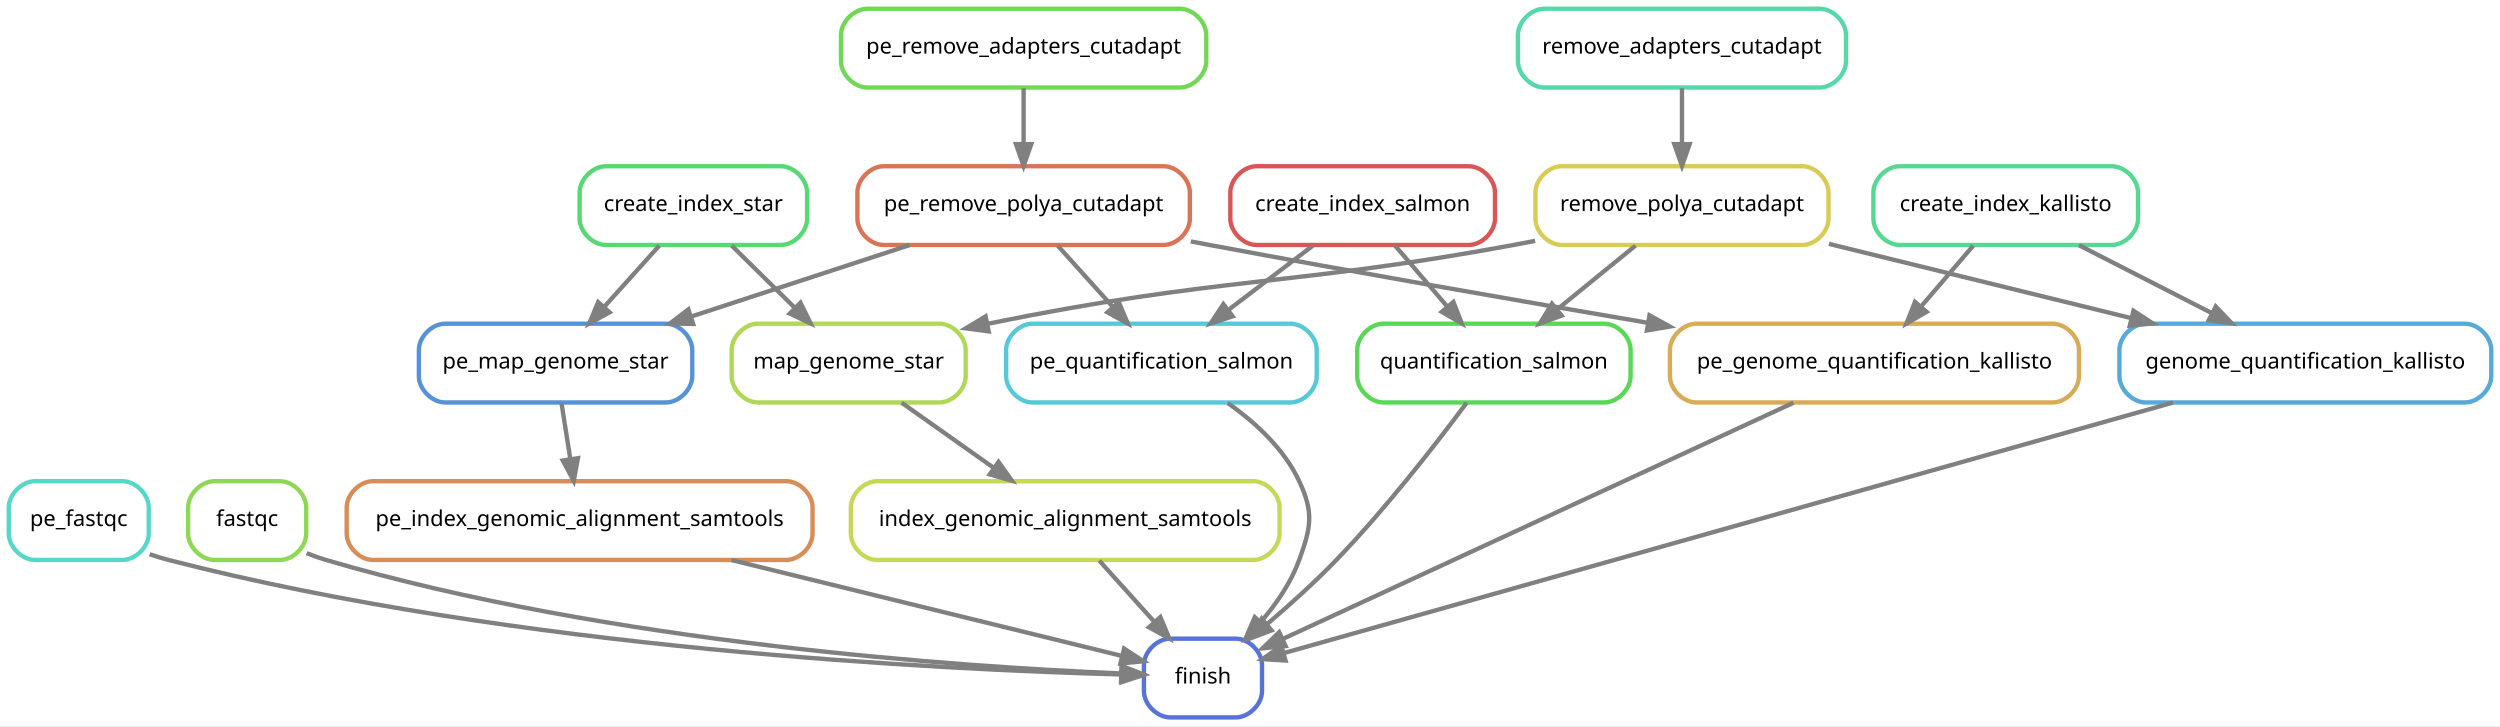
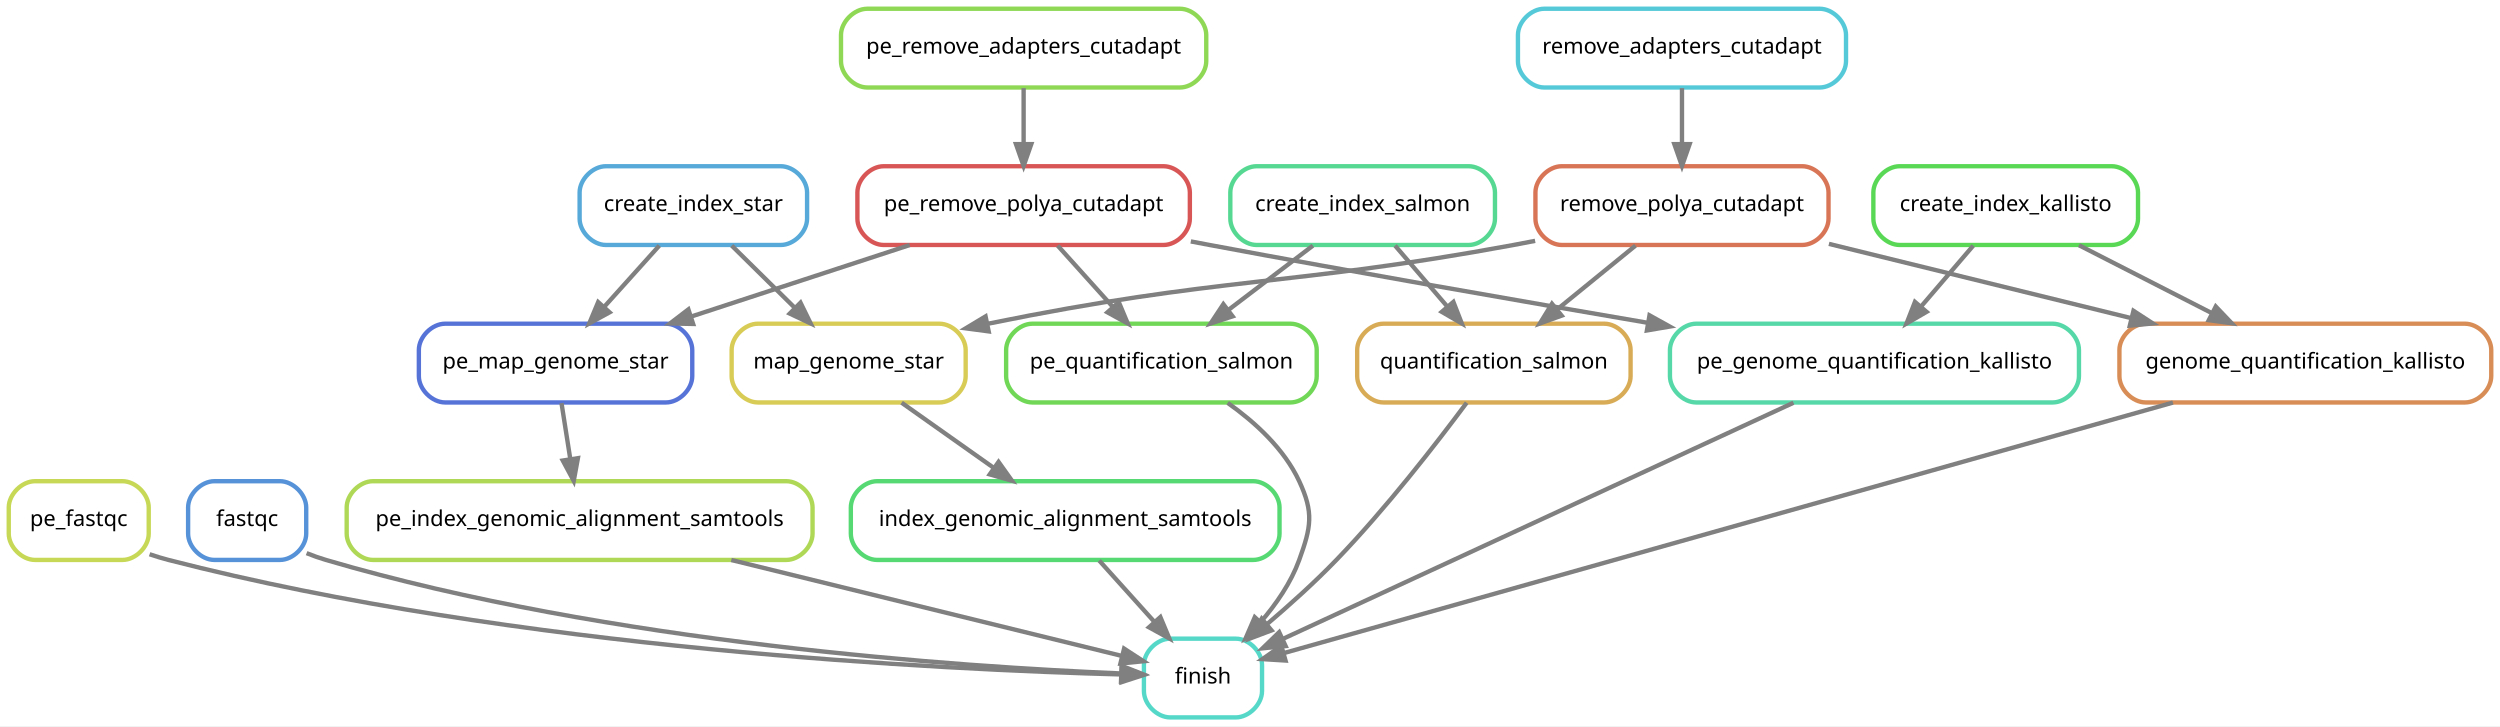
<svg xmlns="http://www.w3.org/2000/svg" width="1143pt" height="332pt" viewBox="0.00 0.00 1143.00 332.00">
  <g id="graph0" class="graph" transform="scale(1 1) rotate(0) translate(4 328)">
    <polygon fill="white" stroke="transparent" points="-4,4 -4,-328 1139,-328 1139,4 -4,4" />
    <g id="node1" class="node">
-       <path fill="none" stroke="#5673d8" stroke-width="2" d="M561,-36C561,-36 531,-36 531,-36 525,-36 519,-30 519,-24 519,-24 519,-12 519,-12 519,-6 525,0 531,0 531,0 561,0 561,0 567,0 573,-6 573,-12 573,-12 573,-24 573,-24 573,-30 567,-36 561,-36" />
+       <path fill="none" stroke="#56d8c9" stroke-width="2" d="M561,-36C561,-36 531,-36 531,-36 525,-36 519,-30 519,-24 519,-24 519,-12 519,-12 519,-6 525,0 531,0 531,0 561,0 561,0 567,0 573,-6 573,-12 573,-12 573,-24 573,-24 573,-30 567,-36 561,-36" />
      <text text-anchor="middle" x="546" y="-15.5" font-family="sans" font-size="10.00">finish</text>
    </g>
    <g id="node2" class="node">
-       <path fill="none" stroke="#56d8c9" stroke-width="2" d="M52,-108C52,-108 12,-108 12,-108 6,-108 0,-102 0,-96 0,-96 0,-84 0,-84 0,-78 6,-72 12,-72 12,-72 52,-72 52,-72 58,-72 64,-78 64,-84 64,-84 64,-96 64,-96 64,-102 58,-108 52,-108" />
+       <path fill="none" stroke="#c6d856" stroke-width="2" d="M52,-108C52,-108 12,-108 12,-108 6,-108 0,-102 0,-96 0,-96 0,-84 0,-84 0,-78 6,-72 12,-72 12,-72 52,-72 52,-72 58,-72 64,-78 64,-84 64,-84 64,-96 64,-96 64,-102 58,-108 52,-108" />
      <text text-anchor="middle" x="32" y="-87.5" font-family="sans" font-size="10.00">pe_fastqc</text>
    </g>
-     <g id="edge6" class="edge">
+     <g id="edge3" class="edge">
      <path fill="none" stroke="grey" stroke-width="2" d="M64.39,-74.6C67.27,-73.62 70.16,-72.73 73,-72 231.51,-31.13 427.95,-21.78 508.69,-19.64" />
      <polygon fill="grey" stroke="grey" stroke-width="2" points="508.94,-23.13 518.85,-19.39 508.77,-16.13 508.94,-23.13" />
    </g>
    <g id="node3" class="node">
-       <path fill="none" stroke="#8fd856" stroke-width="2" d="M124,-108C124,-108 94,-108 94,-108 88,-108 82,-102 82,-96 82,-96 82,-84 82,-84 82,-78 88,-72 94,-72 94,-72 124,-72 124,-72 130,-72 136,-78 136,-84 136,-84 136,-96 136,-96 136,-102 130,-108 124,-108" />
+       <path fill="none" stroke="#5692d8" stroke-width="2" d="M124,-108C124,-108 94,-108 94,-108 88,-108 82,-102 82,-96 82,-96 82,-84 82,-84 82,-78 88,-72 94,-72 94,-72 124,-72 124,-72 130,-72 136,-78 136,-84 136,-84 136,-96 136,-96 136,-102 130,-108 124,-108" />
      <text text-anchor="middle" x="109" y="-87.5" font-family="sans" font-size="10.00">fastqc</text>
    </g>
-     <g id="edge5" class="edge">
+     <g id="edge8" class="edge">
      <path fill="none" stroke="grey" stroke-width="2" d="M136.17,-75.1C139.1,-73.92 142.08,-72.86 145,-72 274.75,-33.8 436.26,-23.08 508.28,-20.11" />
      <polygon fill="grey" stroke="grey" stroke-width="2" points="508.79,-23.6 518.65,-19.72 508.53,-16.6 508.79,-23.6" />
    </g>
    <g id="node4" class="node">
-       <path fill="none" stroke="#d88d56" stroke-width="2" d="M355.5,-108C355.5,-108 166.5,-108 166.5,-108 160.5,-108 154.5,-102 154.5,-96 154.5,-96 154.5,-84 154.5,-84 154.5,-78 160.5,-72 166.5,-72 166.5,-72 355.5,-72 355.5,-72 361.5,-72 367.5,-78 367.5,-84 367.5,-84 367.5,-96 367.5,-96 367.5,-102 361.5,-108 355.5,-108" />
+       <path fill="none" stroke="#afd856" stroke-width="2" d="M355.5,-108C355.5,-108 166.5,-108 166.5,-108 160.5,-108 154.5,-102 154.5,-96 154.5,-96 154.5,-84 154.5,-84 154.5,-78 160.5,-72 166.5,-72 166.5,-72 355.5,-72 355.5,-72 361.5,-72 367.5,-78 367.5,-84 367.5,-84 367.5,-96 367.5,-96 367.5,-102 361.5,-108 355.5,-108" />
      <text text-anchor="middle" x="261" y="-87.5" font-family="sans" font-size="10.00">pe_index_genomic_alignment_samtools</text>
    </g>
-     <g id="edge2" class="edge">
+     <g id="edge4" class="edge">
      <path fill="none" stroke="grey" stroke-width="2" d="M330.35,-71.97C386.61,-58.15 463.72,-39.21 508.87,-28.12" />
      <polygon fill="grey" stroke="grey" stroke-width="2" points="509.93,-31.46 518.81,-25.68 508.26,-24.66 509.93,-31.46" />
    </g>
    <g id="node5" class="node">
-       <path fill="none" stroke="#c6d856" stroke-width="2" d="M569,-108C569,-108 397,-108 397,-108 391,-108 385,-102 385,-96 385,-96 385,-84 385,-84 385,-78 391,-72 397,-72 397,-72 569,-72 569,-72 575,-72 581,-78 581,-84 581,-84 581,-96 581,-96 581,-102 575,-108 569,-108" />
+       <path fill="none" stroke="#56d873" stroke-width="2" d="M569,-108C569,-108 397,-108 397,-108 391,-108 385,-102 385,-96 385,-96 385,-84 385,-84 385,-78 391,-72 397,-72 397,-72 569,-72 569,-72 575,-72 581,-78 581,-84 581,-84 581,-96 581,-96 581,-102 575,-108 569,-108" />
      <text text-anchor="middle" x="483" y="-87.5" font-family="sans" font-size="10.00">index_genomic_alignment_samtools</text>
    </g>
-     <g id="edge1" class="edge">
+     <g id="edge6" class="edge">
      <path fill="none" stroke="grey" stroke-width="2" d="M498.57,-71.7C506.2,-63.22 515.52,-52.86 523.88,-43.58" />
      <polygon fill="grey" stroke="grey" stroke-width="2" points="526.52,-45.88 530.61,-36.1 521.31,-41.2 526.52,-45.88" />
    </g>
    <g id="node6" class="node">
-       <path fill="none" stroke="#56c9d8" stroke-width="2" d="M586,-180C586,-180 468,-180 468,-180 462,-180 456,-174 456,-168 456,-168 456,-156 456,-156 456,-150 462,-144 468,-144 468,-144 586,-144 586,-144 592,-144 598,-150 598,-156 598,-156 598,-168 598,-168 598,-174 592,-180 586,-180" />
+       <path fill="none" stroke="#70d856" stroke-width="2" d="M586,-180C586,-180 468,-180 468,-180 462,-180 456,-174 456,-168 456,-168 456,-156 456,-156 456,-150 462,-144 468,-144 468,-144 586,-144 586,-144 592,-144 598,-150 598,-156 598,-156 598,-168 598,-168 598,-174 592,-180 586,-180" />
      <text text-anchor="middle" x="527" y="-159.5" font-family="sans" font-size="10.00">pe_quantification_salmon</text>
    </g>
-     <g id="edge7" class="edge">
+     <g id="edge5" class="edge">
      <path fill="none" stroke="grey" stroke-width="2" d="M557.3,-143.8C569.88,-134.9 583.12,-122.77 590,-108 596.75,-93.49 595.43,-87.05 590,-72 586.25,-61.6 579.46,-51.8 572.33,-43.52" />
      <polygon fill="grey" stroke="grey" stroke-width="2" points="574.83,-41.06 565.47,-36.08 569.68,-45.81 574.83,-41.06" />
    </g>
    <g id="node7" class="node">
-       <path fill="none" stroke="#59d856" stroke-width="2" d="M729.5,-180C729.5,-180 628.5,-180 628.5,-180 622.5,-180 616.5,-174 616.5,-168 616.5,-168 616.5,-156 616.5,-156 616.5,-150 622.5,-144 628.5,-144 628.5,-144 729.5,-144 729.5,-144 735.5,-144 741.5,-150 741.5,-156 741.5,-156 741.5,-168 741.5,-168 741.5,-174 735.5,-180 729.5,-180" />
+       <path fill="none" stroke="#d8ac56" stroke-width="2" d="M729.5,-180C729.5,-180 628.5,-180 628.5,-180 622.5,-180 616.5,-174 616.5,-168 616.5,-168 616.5,-156 616.5,-156 616.5,-150 622.5,-144 628.5,-144 628.5,-144 729.5,-144 729.5,-144 735.5,-144 741.5,-150 741.5,-156 741.5,-156 741.5,-168 741.5,-168 741.5,-174 735.5,-180 729.5,-180" />
      <text text-anchor="middle" x="679" y="-159.5" font-family="sans" font-size="10.00">quantification_salmon</text>
    </g>
-     <g id="edge4" class="edge">
+     <g id="edge2" class="edge">
      <path fill="none" stroke="grey" stroke-width="2" d="M666.56,-143.86C652.82,-125.38 629.64,-95.45 607,-72 597.14,-61.79 585.54,-51.36 575.12,-42.5" />
      <polygon fill="grey" stroke="grey" stroke-width="2" points="577.34,-39.79 567.43,-36.05 572.84,-45.15 577.34,-39.79" />
    </g>
    <g id="node8" class="node">
-       <path fill="none" stroke="#d8ac56" stroke-width="2" d="M934.5,-180C934.5,-180 771.5,-180 771.5,-180 765.5,-180 759.5,-174 759.5,-168 759.5,-168 759.5,-156 759.5,-156 759.5,-150 765.5,-144 771.5,-144 771.5,-144 934.5,-144 934.5,-144 940.5,-144 946.5,-150 946.5,-156 946.5,-156 946.5,-168 946.5,-168 946.5,-174 940.5,-180 934.5,-180" />
+       <path fill="none" stroke="#56d8a9" stroke-width="2" d="M934.5,-180C934.5,-180 771.5,-180 771.5,-180 765.5,-180 759.5,-174 759.5,-168 759.5,-168 759.5,-156 759.5,-156 759.5,-150 765.5,-144 771.5,-144 771.5,-144 934.5,-144 934.5,-144 940.5,-144 946.5,-150 946.5,-156 946.5,-156 946.5,-168 946.5,-168 946.5,-174 940.5,-180 934.5,-180" />
      <text text-anchor="middle" x="853" y="-159.5" font-family="sans" font-size="10.00">pe_genome_quantification_kallisto</text>
    </g>
-     <g id="edge3" class="edge">
+     <g id="edge7" class="edge">
      <path fill="none" stroke="grey" stroke-width="2" d="M815.97,-143.87C756.75,-116.48 641.43,-63.14 582.53,-35.9" />
      <polygon fill="grey" stroke="grey" stroke-width="2" points="583.78,-32.62 573.24,-31.6 580.84,-38.97 583.78,-32.62" />
    </g>
    <g id="node9" class="node">
-       <path fill="none" stroke="#56a9d8" stroke-width="2" d="M1123,-180C1123,-180 977,-180 977,-180 971,-180 965,-174 965,-168 965,-168 965,-156 965,-156 965,-150 971,-144 977,-144 977,-144 1123,-144 1123,-144 1129,-144 1135,-150 1135,-156 1135,-156 1135,-168 1135,-168 1135,-174 1129,-180 1123,-180" />
+       <path fill="none" stroke="#d88d56" stroke-width="2" d="M1123,-180C1123,-180 977,-180 977,-180 971,-180 965,-174 965,-168 965,-168 965,-156 965,-156 965,-150 971,-144 977,-144 977,-144 1123,-144 1123,-144 1129,-144 1135,-150 1135,-156 1135,-156 1135,-168 1135,-168 1135,-174 1129,-180 1123,-180" />
      <text text-anchor="middle" x="1050" y="-159.5" font-family="sans" font-size="10.00">genome_quantification_kallisto</text>
    </g>
-     <g id="edge8" class="edge">
+     <g id="edge1" class="edge">
      <path fill="none" stroke="grey" stroke-width="2" d="M989.46,-143.94C883.9,-114.2 669.21,-53.71 583.03,-29.43" />
      <polygon fill="grey" stroke="grey" stroke-width="2" points="583.74,-26 573.17,-26.65 581.84,-32.74 583.74,-26" />
    </g>
    <g id="node10" class="node">
-       <path fill="none" stroke="#5692d8" stroke-width="2" d="M300.5,-180C300.5,-180 199.5,-180 199.5,-180 193.5,-180 187.5,-174 187.5,-168 187.5,-168 187.5,-156 187.5,-156 187.5,-150 193.5,-144 199.5,-144 199.5,-144 300.5,-144 300.5,-144 306.5,-144 312.5,-150 312.5,-156 312.5,-156 312.5,-168 312.5,-168 312.5,-174 306.5,-180 300.5,-180" />
+       <path fill="none" stroke="#5673d8" stroke-width="2" d="M300.5,-180C300.5,-180 199.5,-180 199.5,-180 193.5,-180 187.5,-174 187.5,-168 187.5,-168 187.5,-156 187.5,-156 187.5,-150 193.5,-144 199.5,-144 199.5,-144 300.5,-144 300.5,-144 306.5,-144 312.5,-150 312.5,-156 312.5,-156 312.5,-168 312.5,-168 312.5,-174 306.5,-180 300.5,-180" />
      <text text-anchor="middle" x="250" y="-159.5" font-family="sans" font-size="10.00">pe_map_genome_star</text>
    </g>
    <g id="edge9" class="edge">
      <path fill="none" stroke="grey" stroke-width="2" d="M252.72,-143.7C253.93,-135.98 255.39,-126.71 256.74,-118.11" />
      <polygon fill="grey" stroke="grey" stroke-width="2" points="260.22,-118.53 258.31,-108.1 253.3,-117.44 260.22,-118.53" />
    </g>
    <g id="node11" class="node">
-       <path fill="none" stroke="#afd856" stroke-width="2" d="M425.5,-180C425.5,-180 342.5,-180 342.5,-180 336.5,-180 330.5,-174 330.5,-168 330.5,-168 330.5,-156 330.5,-156 330.5,-150 336.5,-144 342.5,-144 342.5,-144 425.5,-144 425.5,-144 431.5,-144 437.5,-150 437.5,-156 437.5,-156 437.5,-168 437.5,-168 437.5,-174 431.5,-180 425.5,-180" />
+       <path fill="none" stroke="#d8cb56" stroke-width="2" d="M425.5,-180C425.5,-180 342.5,-180 342.5,-180 336.5,-180 330.5,-174 330.5,-168 330.5,-168 330.5,-156 330.5,-156 330.5,-150 336.5,-144 342.5,-144 342.5,-144 425.5,-144 425.5,-144 431.5,-144 437.5,-150 437.5,-156 437.5,-156 437.5,-168 437.5,-168 437.5,-174 431.5,-180 425.5,-180" />
      <text text-anchor="middle" x="384" y="-159.5" font-family="sans" font-size="10.00">map_genome_star</text>
    </g>
    <g id="edge10" class="edge">
      <path fill="none" stroke="grey" stroke-width="2" d="M408.22,-143.88C420.92,-134.89 436.66,-123.76 450.42,-114.03" />
      <polygon fill="grey" stroke="grey" stroke-width="2" points="452.54,-116.82 458.69,-108.19 448.5,-111.11 452.54,-116.82" />
    </g>
    <g id="node12" class="node">
-       <path fill="none" stroke="#d87556" stroke-width="2" d="M528,-252C528,-252 400,-252 400,-252 394,-252 388,-246 388,-240 388,-240 388,-228 388,-228 388,-222 394,-216 400,-216 400,-216 528,-216 528,-216 534,-216 540,-222 540,-228 540,-228 540,-240 540,-240 540,-246 534,-252 528,-252" />
+       <path fill="none" stroke="#d85656" stroke-width="2" d="M528,-252C528,-252 400,-252 400,-252 394,-252 388,-246 388,-240 388,-240 388,-228 388,-228 388,-222 394,-216 400,-216 400,-216 528,-216 528,-216 534,-216 540,-222 540,-228 540,-228 540,-240 540,-240 540,-246 534,-252 528,-252" />
      <text text-anchor="middle" x="464" y="-231.5" font-family="sans" font-size="10.00">pe_remove_polya_cutadapt</text>
    </g>
-     <g id="edge12" class="edge">
+     <g id="edge11" class="edge">
      <path fill="none" stroke="grey" stroke-width="2" d="M479.57,-215.7C487.2,-207.22 496.52,-196.86 504.88,-187.58" />
      <polygon fill="grey" stroke="grey" stroke-width="2" points="507.52,-189.88 511.61,-180.1 502.31,-185.2 507.52,-189.88" />
    </g>
-     <g id="edge16" class="edge">
+     <g id="edge15" class="edge">
      <path fill="none" stroke="grey" stroke-width="2" d="M540.44,-217.62C543.33,-217.07 546.19,-216.53 549,-216 615.58,-203.54 690.55,-190.46 749.38,-180.41" />
      <polygon fill="grey" stroke="grey" stroke-width="2" points="750.15,-183.83 759.42,-178.7 748.97,-176.93 750.15,-183.83" />
    </g>
-     <g id="edge20" class="edge">
+     <g id="edge19" class="edge">
      <path fill="none" stroke="grey" stroke-width="2" d="M411.92,-215.97C381.76,-206.1 343.61,-193.62 311.92,-183.25" />
      <polygon fill="grey" stroke="grey" stroke-width="2" points="312.9,-179.89 302.31,-180.11 310.73,-186.55 312.9,-179.89" />
    </g>
    <g id="node13" class="node">
-       <path fill="none" stroke="#d85656" stroke-width="2" d="M667.5,-252C667.5,-252 570.5,-252 570.5,-252 564.5,-252 558.5,-246 558.5,-240 558.5,-240 558.5,-228 558.5,-228 558.5,-222 564.5,-216 570.5,-216 570.5,-216 667.5,-216 667.5,-216 673.5,-216 679.5,-222 679.5,-228 679.5,-228 679.5,-240 679.5,-240 679.5,-246 673.5,-252 667.5,-252" />
+       <path fill="none" stroke="#56d892" stroke-width="2" d="M667.5,-252C667.5,-252 570.5,-252 570.5,-252 564.5,-252 558.5,-246 558.5,-240 558.5,-240 558.5,-228 558.5,-228 558.5,-222 564.5,-216 570.5,-216 570.5,-216 667.5,-216 667.5,-216 673.5,-216 679.5,-222 679.5,-228 679.5,-228 679.5,-240 679.5,-240 679.5,-246 673.5,-252 667.5,-252" />
      <text text-anchor="middle" x="619" y="-231.5" font-family="sans" font-size="10.00">create_index_salmon</text>
    </g>
-     <g id="edge11" class="edge">
+     <g id="edge12" class="edge">
      <path fill="none" stroke="grey" stroke-width="2" d="M596.26,-215.7C584.56,-206.8 570.14,-195.82 557.49,-186.2" />
      <polygon fill="grey" stroke="grey" stroke-width="2" points="559.56,-183.37 549.48,-180.1 555.32,-188.94 559.56,-183.37" />
    </g>
-     <g id="edge13" class="edge">
+     <g id="edge14" class="edge">
      <path fill="none" stroke="grey" stroke-width="2" d="M633.83,-215.7C641.02,-207.3 649.8,-197.07 657.69,-187.86" />
      <polygon fill="grey" stroke="grey" stroke-width="2" points="660.49,-189.97 664.34,-180.1 655.17,-185.42 660.49,-189.97" />
    </g>
    <g id="node14" class="node">
-       <path fill="none" stroke="#d8cb56" stroke-width="2" d="M820,-252C820,-252 710,-252 710,-252 704,-252 698,-246 698,-240 698,-240 698,-228 698,-228 698,-222 704,-216 710,-216 710,-216 820,-216 820,-216 826,-216 832,-222 832,-228 832,-228 832,-240 832,-240 832,-246 826,-252 820,-252" />
+       <path fill="none" stroke="#d87556" stroke-width="2" d="M820,-252C820,-252 710,-252 710,-252 704,-252 698,-246 698,-240 698,-240 698,-228 698,-228 698,-222 704,-216 710,-216 710,-216 820,-216 820,-216 826,-216 832,-222 832,-228 832,-228 832,-240 832,-240 832,-246 826,-252 820,-252" />
      <text text-anchor="middle" x="765" y="-231.5" font-family="sans" font-size="10.00">remove_polya_cutadapt</text>
    </g>
-     <g id="edge14" class="edge">
+     <g id="edge13" class="edge">
      <path fill="none" stroke="grey" stroke-width="2" d="M743.74,-215.7C732.91,-206.88 719.58,-196.03 707.84,-186.47" />
      <polygon fill="grey" stroke="grey" stroke-width="2" points="709.98,-183.7 700.01,-180.1 705.56,-189.13 709.98,-183.7" />
    </g>
-     <g id="edge18" class="edge">
+     <g id="edge17" class="edge">
      <path fill="none" stroke="grey" stroke-width="2" d="M832.18,-216.5C873.55,-206.34 926.82,-193.26 970.32,-182.57" />
      <polygon fill="grey" stroke="grey" stroke-width="2" points="971.42,-185.9 980.29,-180.12 969.75,-179.11 971.42,-185.9" />
    </g>
-     <g id="edge22" class="edge">
+     <g id="edge21" class="edge">
      <path fill="none" stroke="grey" stroke-width="2" d="M697.86,-217.89C694.53,-217.23 691.23,-216.6 688,-216 584.62,-196.89 554.75,-201.82 447.45,-179.95" />
      <polygon fill="grey" stroke="grey" stroke-width="2" points="448.02,-176.49 437.52,-177.89 446.6,-183.35 448.02,-176.49" />
    </g>
    <g id="node15" class="node">
-       <path fill="none" stroke="#56d892" stroke-width="2" d="M961.5,-252C961.5,-252 864.5,-252 864.5,-252 858.5,-252 852.5,-246 852.5,-240 852.5,-240 852.5,-228 852.5,-228 852.5,-222 858.5,-216 864.5,-216 864.5,-216 961.5,-216 961.5,-216 967.5,-216 973.5,-222 973.5,-228 973.5,-228 973.5,-240 973.5,-240 973.5,-246 967.5,-252 961.5,-252" />
+       <path fill="none" stroke="#59d856" stroke-width="2" d="M961.5,-252C961.5,-252 864.5,-252 864.5,-252 858.5,-252 852.5,-246 852.5,-240 852.5,-240 852.5,-228 852.5,-228 852.5,-222 858.5,-216 864.5,-216 864.5,-216 961.5,-216 961.5,-216 967.5,-216 973.5,-222 973.5,-228 973.5,-228 973.5,-240 973.5,-240 973.5,-246 967.5,-252 961.5,-252" />
      <text text-anchor="middle" x="913" y="-231.5" font-family="sans" font-size="10.00">create_index_kallisto</text>
    </g>
-     <g id="edge15" class="edge">
+     <g id="edge16" class="edge">
      <path fill="none" stroke="grey" stroke-width="2" d="M898.17,-215.7C890.98,-207.3 882.2,-197.07 874.31,-187.86" />
      <polygon fill="grey" stroke="grey" stroke-width="2" points="876.83,-185.42 867.66,-180.1 871.51,-189.97 876.83,-185.42" />
    </g>
-     <g id="edge17" class="edge">
+     <g id="edge18" class="edge">
      <path fill="none" stroke="grey" stroke-width="2" d="M946.51,-215.88C964.84,-206.51 987.74,-194.81 1007.33,-184.8" />
      <polygon fill="grey" stroke="grey" stroke-width="2" points="1009.04,-187.86 1016.36,-180.19 1005.86,-181.62 1009.04,-187.86" />
    </g>
    <g id="node16" class="node">
-       <path fill="none" stroke="#56d873" stroke-width="2" d="M353,-252C353,-252 273,-252 273,-252 267,-252 261,-246 261,-240 261,-240 261,-228 261,-228 261,-222 267,-216 273,-216 273,-216 353,-216 353,-216 359,-216 365,-222 365,-228 365,-228 365,-240 365,-240 365,-246 359,-252 353,-252" />
+       <path fill="none" stroke="#56a9d8" stroke-width="2" d="M353,-252C353,-252 273,-252 273,-252 267,-252 261,-246 261,-240 261,-240 261,-228 261,-228 261,-222 267,-216 273,-216 273,-216 353,-216 353,-216 359,-216 365,-222 365,-228 365,-228 365,-240 365,-240 365,-246 359,-252 353,-252" />
      <text text-anchor="middle" x="313" y="-231.5" font-family="sans" font-size="10.00">create_index_star</text>
    </g>
-     <g id="edge19" class="edge">
+     <g id="edge20" class="edge">
      <path fill="none" stroke="grey" stroke-width="2" d="M297.43,-215.7C289.8,-207.22 280.48,-196.86 272.12,-187.58" />
      <polygon fill="grey" stroke="grey" stroke-width="2" points="274.69,-185.2 265.39,-180.1 269.48,-189.88 274.69,-185.2" />
    </g>
-     <g id="edge21" class="edge">
+     <g id="edge22" class="edge">
      <path fill="none" stroke="grey" stroke-width="2" d="M330.55,-215.7C339.23,-207.14 349.86,-196.66 359.35,-187.3" />
      <polygon fill="grey" stroke="grey" stroke-width="2" points="361.99,-189.62 366.65,-180.1 357.07,-184.63 361.99,-189.62" />
    </g>
    <g id="node17" class="node">
-       <path fill="none" stroke="#70d856" stroke-width="2" d="M535.5,-324C535.5,-324 392.5,-324 392.5,-324 386.5,-324 380.5,-318 380.5,-312 380.5,-312 380.5,-300 380.5,-300 380.5,-294 386.5,-288 392.5,-288 392.5,-288 535.5,-288 535.5,-288 541.5,-288 547.5,-294 547.5,-300 547.5,-300 547.5,-312 547.5,-312 547.5,-318 541.5,-324 535.5,-324" />
+       <path fill="none" stroke="#8fd856" stroke-width="2" d="M535.5,-324C535.5,-324 392.5,-324 392.5,-324 386.5,-324 380.5,-318 380.5,-312 380.5,-312 380.5,-300 380.5,-300 380.5,-294 386.5,-288 392.5,-288 392.5,-288 535.5,-288 535.5,-288 541.5,-288 547.5,-294 547.5,-300 547.5,-300 547.5,-312 547.5,-312 547.5,-318 541.5,-324 535.5,-324" />
      <text text-anchor="middle" x="464" y="-303.5" font-family="sans" font-size="10.00">pe_remove_adapters_cutadapt</text>
    </g>
    <g id="edge23" class="edge">
      <path fill="none" stroke="grey" stroke-width="2" d="M464,-287.7C464,-279.98 464,-270.71 464,-262.11" />
      <polygon fill="grey" stroke="grey" stroke-width="2" points="467.5,-262.1 464,-252.1 460.5,-262.1 467.5,-262.1" />
    </g>
    <g id="node18" class="node">
-       <path fill="none" stroke="#56d8a9" stroke-width="2" d="M828,-324C828,-324 702,-324 702,-324 696,-324 690,-318 690,-312 690,-312 690,-300 690,-300 690,-294 696,-288 702,-288 702,-288 828,-288 828,-288 834,-288 840,-294 840,-300 840,-300 840,-312 840,-312 840,-318 834,-324 828,-324" />
+       <path fill="none" stroke="#56c9d8" stroke-width="2" d="M828,-324C828,-324 702,-324 702,-324 696,-324 690,-318 690,-312 690,-312 690,-300 690,-300 690,-294 696,-288 702,-288 702,-288 828,-288 828,-288 834,-288 840,-294 840,-300 840,-300 840,-312 840,-312 840,-318 834,-324 828,-324" />
      <text text-anchor="middle" x="765" y="-303.5" font-family="sans" font-size="10.00">remove_adapters_cutadapt</text>
    </g>
    <g id="edge24" class="edge">
      <path fill="none" stroke="grey" stroke-width="2" d="M765,-287.7C765,-279.98 765,-270.71 765,-262.11" />
      <polygon fill="grey" stroke="grey" stroke-width="2" points="768.5,-262.1 765,-252.1 761.5,-262.1 768.5,-262.1" />
    </g>
  </g>
</svg>
